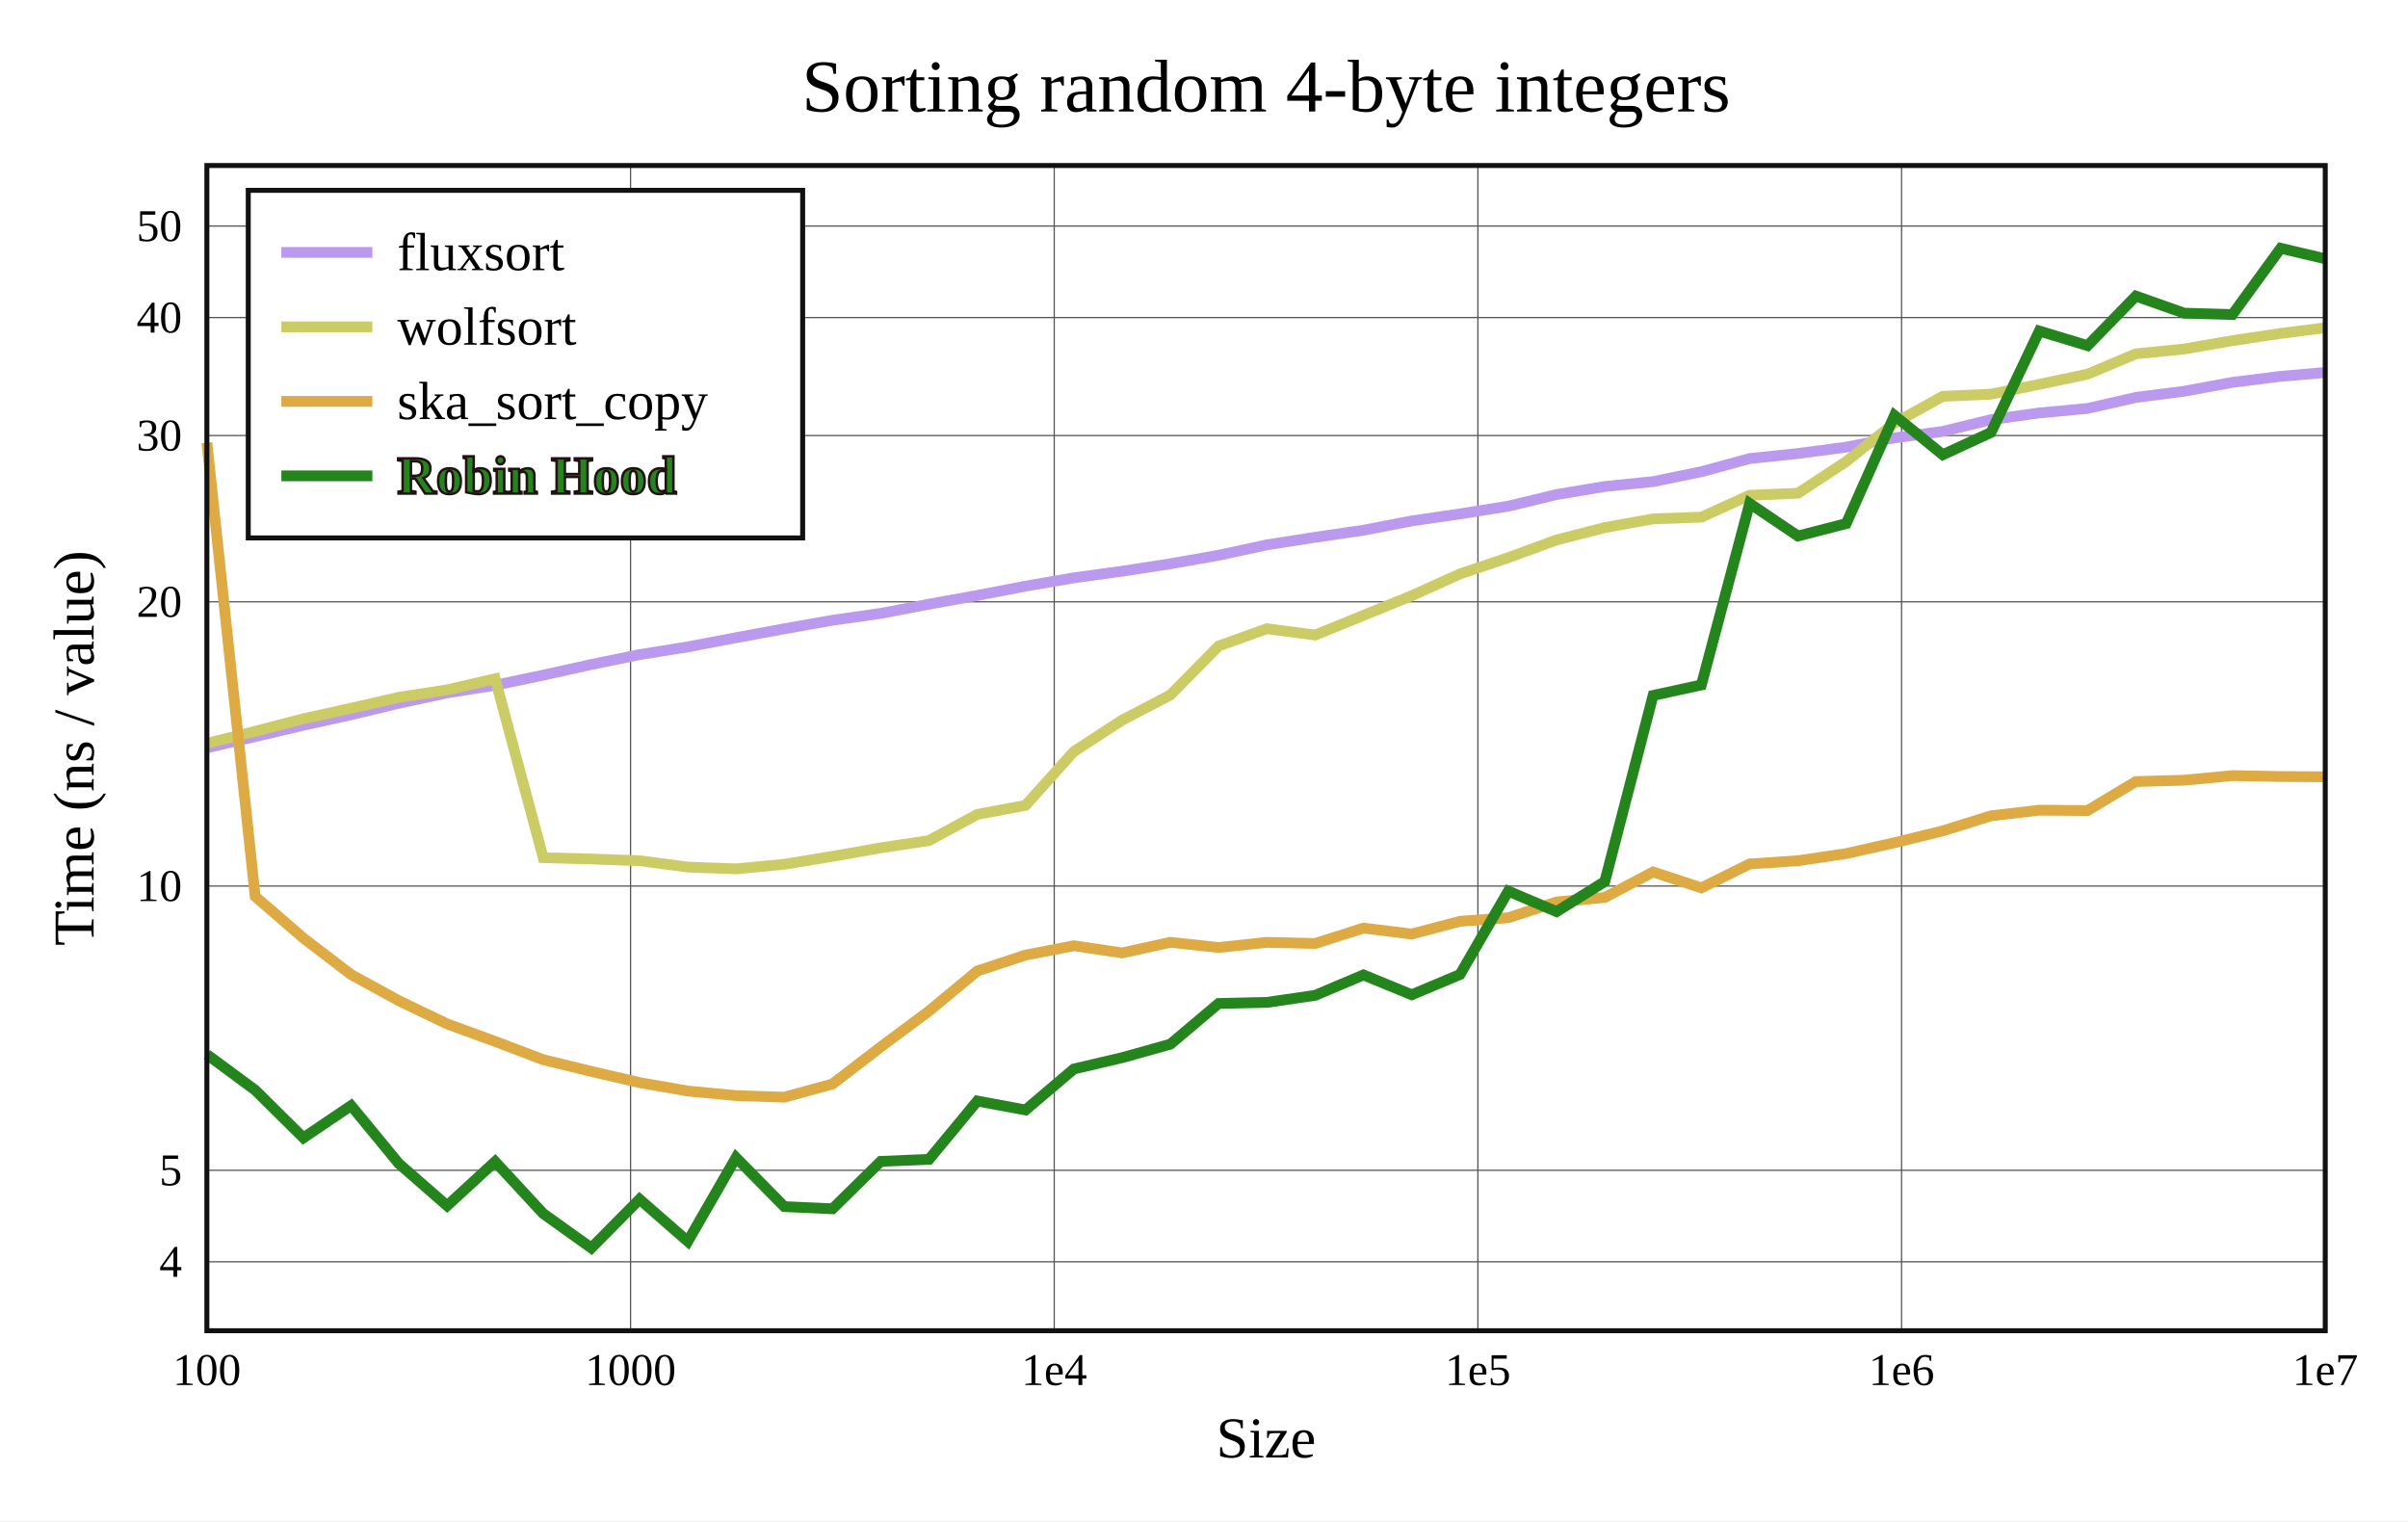
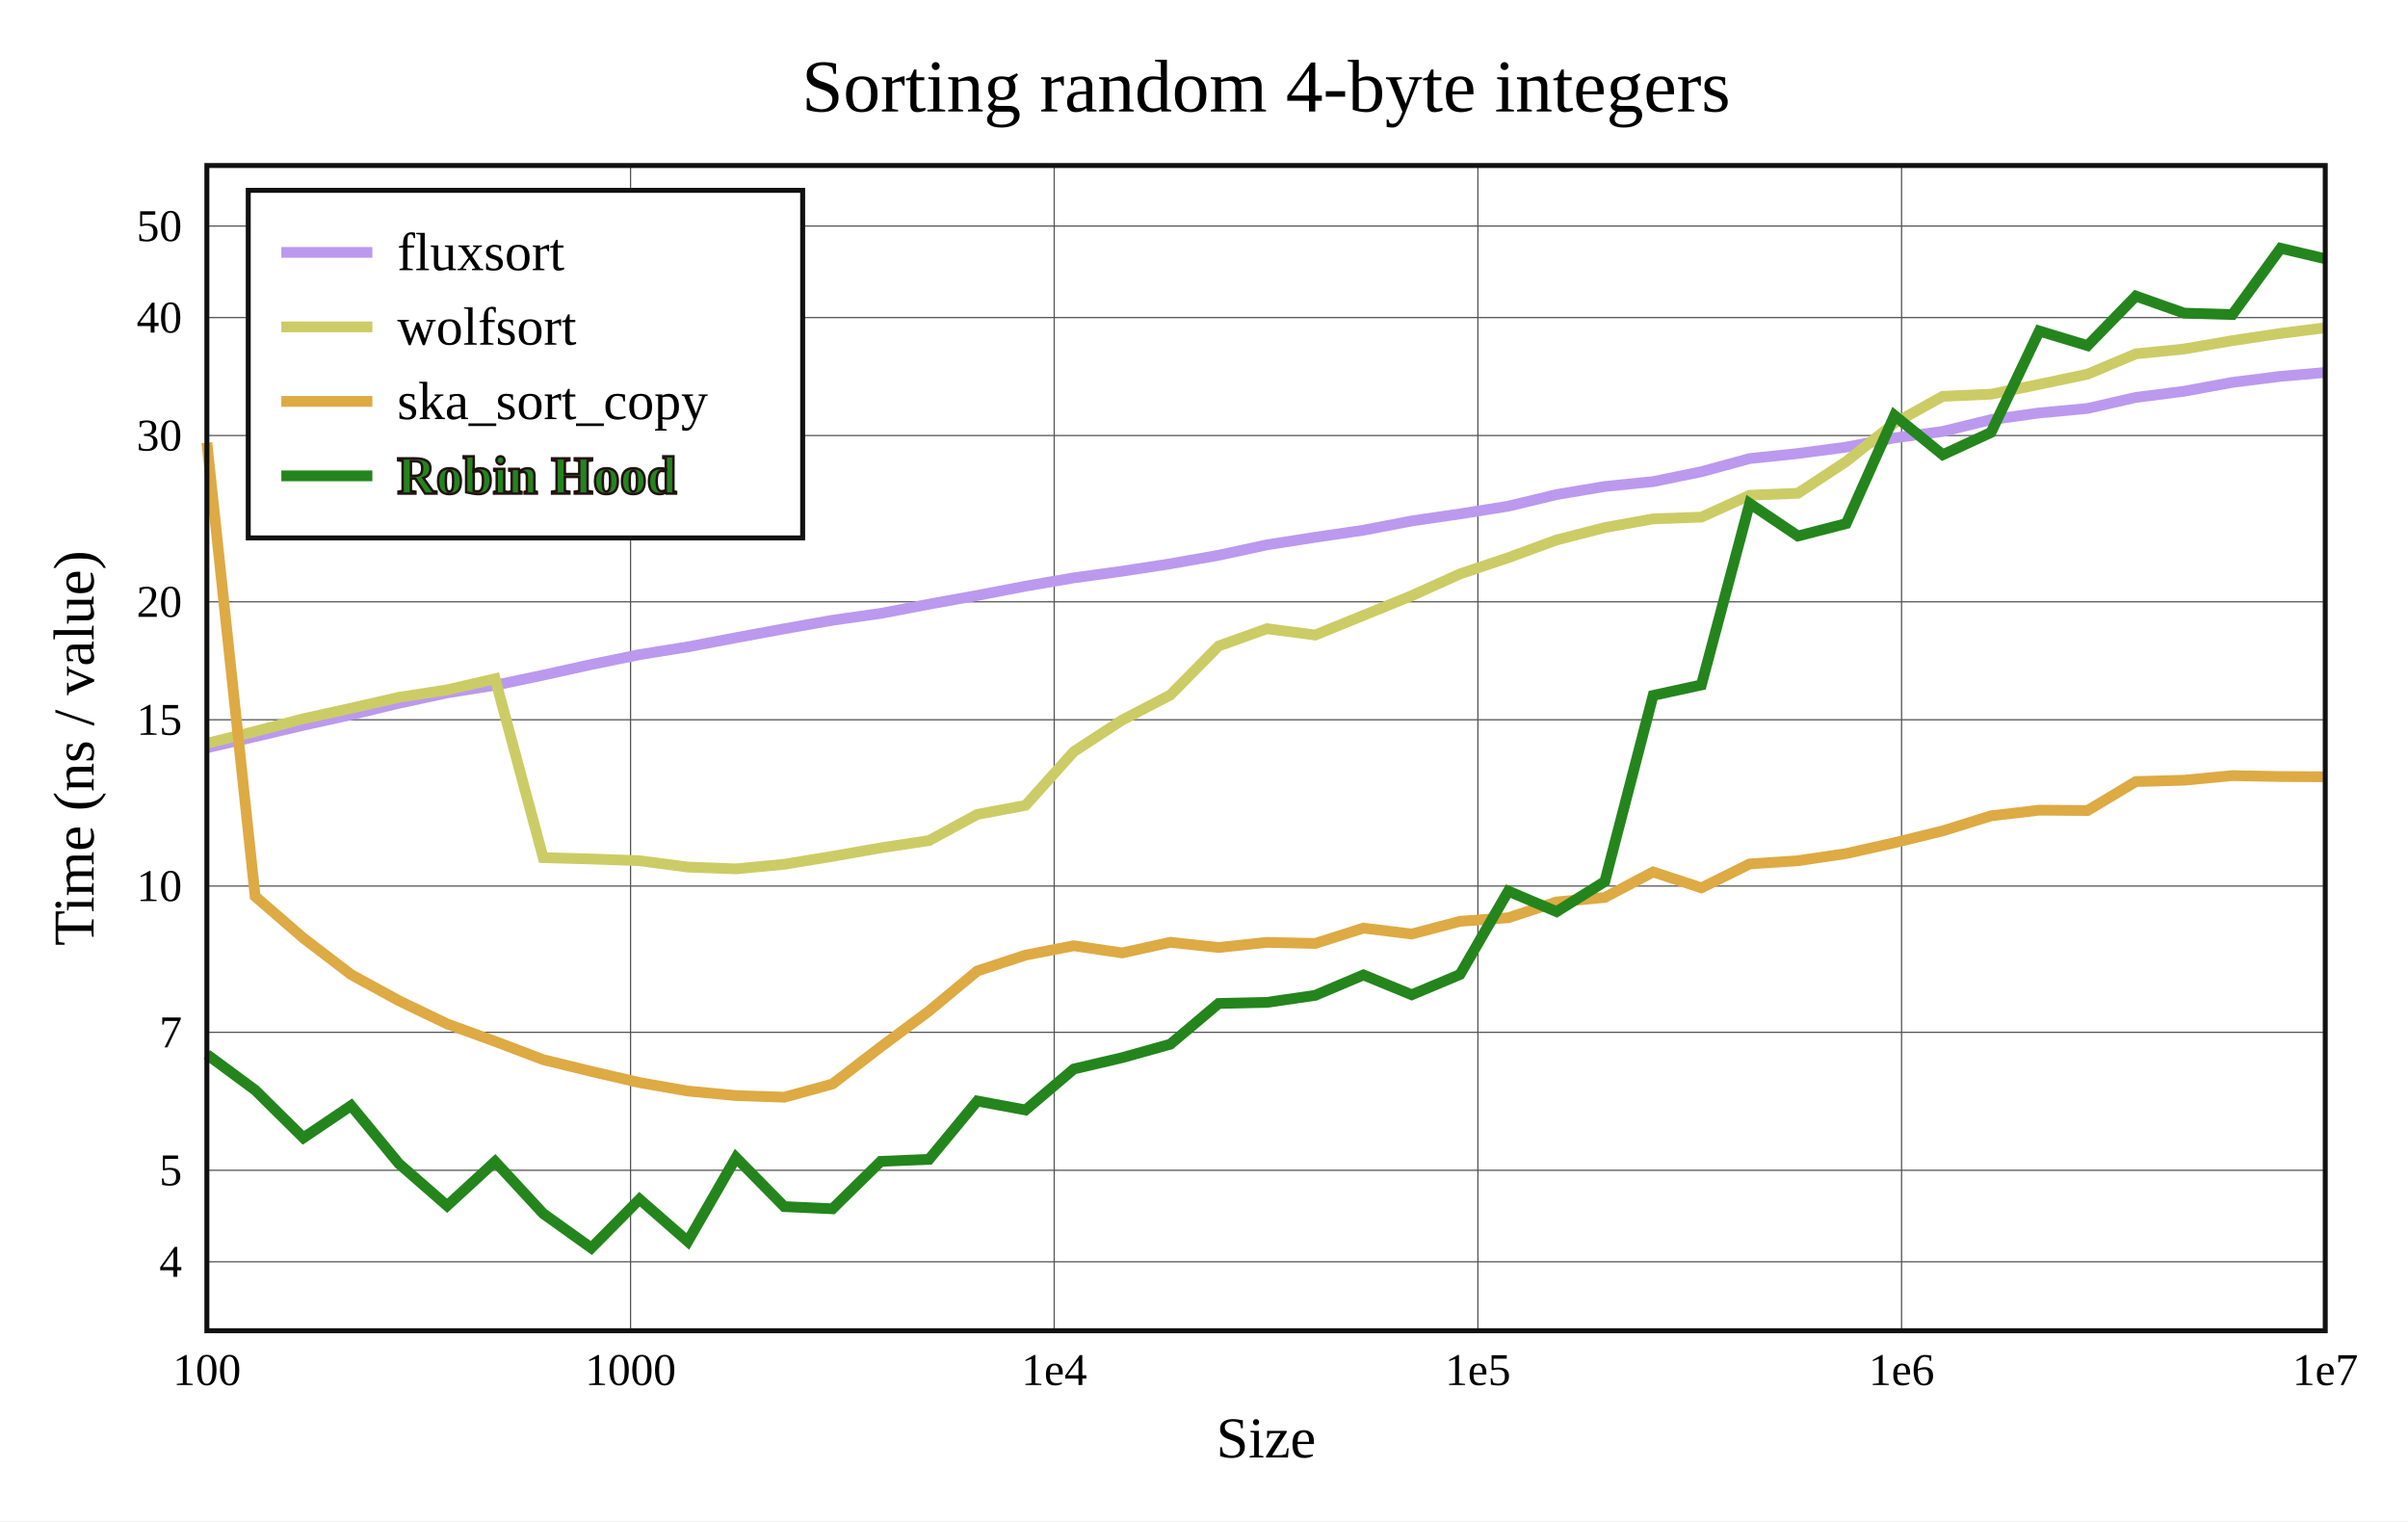
<svg xmlns="http://www.w3.org/2000/svg" viewBox="-50 -40 582 367.6" height="551.400" width="873">
  <g stroke-width="1.2" font-size="14px" text-anchor="middle">
    <rect fill="white" x="-50" y="-40" width="582" height="367.6" />
    <text dy="0.33em" font-size="18px" x="256" y="-19">Sorting random 4-byte integers</text>
    <text dy="0.33em" x="256" y="307.6">Size</text>
    <text dy="0.33em" transform="rotate(-90)" x="-140.8" y="-32">Time (ns / value)</text>
    <g stroke-width="0.3" stroke="#555">
      <path d="M102.4 0v281.6" />
      <path d="M204.8 0v281.6" />
      <path d="M307.2 0v281.6" />
      <path d="M409.6 0v281.6" />
      <path d="M0 264.937h512" />
      <path d="M0 242.823h512" />
+       <path d="M0 209.478h512" />
      <path d="M0 174.131h512" />
+       <path d="M0 133.948h512" />
      <path d="M0 105.438h512" />
      <path d="M0 65.256h512" />
      <path d="M0 36.746h512" />
      <path d="M0 14.632h512" />
    </g>
    <g font-size="11px">
      <text dy="0.33em" x="0" y="291.1">100</text>
      <text dy="0.33em" x="102.4" y="291.1">1000</text>
      <text dy="0.33em" x="204.8" y="291.1">1e4</text>
      <text dy="0.33em" x="307.2" y="291.1">1e5</text>
      <text dy="0.33em" x="409.6" y="291.1">1e6</text>
      <text dy="0.33em" x="512" y="291.1">1e7</text>
      <g text-anchor="end">
        <text dy="0.33em" x="-6" y="264.937">4</text>
        <text dy="0.33em" x="-6" y="242.823">5</text>
+         <text dy="0.33em" x="-6" y="209.478">7</text>
        <text dy="0.33em" x="-6" y="174.131">10</text>
+         <text dy="0.33em" x="-6" y="133.948">15</text>
        <text dy="0.33em" x="-6" y="105.438">20</text>
        <text dy="0.33em" x="-6" y="65.256">30</text>
        <text dy="0.33em" x="-6" y="36.746">40</text>
        <text dy="0.33em" x="-6" y="14.632">50</text>
      </g>
    </g>
    <g stroke-width="2.6" fill="none">
      <path stroke="#b9e" d="M0 140.722L11.667 138.014L23.335 135.272L34.861 132.727L46.419 129.953L58.063 127.447L69.666 125.602L81.284 123.161L92.918 120.587L104.569 118.203L116.237 116.327L127.892 114.112L139.556 111.956L151.212 109.898L162.879 108.238L174.540 106.010L186.206 103.899L197.869 101.656L209.537 99.645L221.204 98.046L232.871 96.250L244.537 94.190L256.205 91.670L267.872 89.845L279.539 88.137L291.206 85.894L302.874 84.192L314.542 82.330L326.209 79.521L337.877 77.565L349.545 76.390L361.212 73.998L372.880 70.820L384.548 69.601L396.216 68.057L407.883 65.819L419.551 64.267L431.219 61.414L442.887 59.794L454.555 58.711L466.222 56.048L477.890 54.551L489.558 52.407L501.226 50.947L512 50.013" />
      <path stroke="#cc6" d="M0 139.645L11.667 136.742L23.335 133.697L34.861 131.160L46.419 128.517L58.063 126.714L69.666 124.035L81.284 167.268L92.918 167.592L104.569 168.011L116.237 169.551L127.892 169.977L139.556 168.872L151.212 166.954L162.879 164.902L174.540 163.139L186.206 156.817L197.869 154.636L209.537 141.639L221.204 134.034L232.871 127.956L244.537 116.122L256.205 111.940L267.872 113.470L279.539 108.718L291.206 103.958L302.874 98.701L314.542 94.771L326.209 90.495L337.877 87.498L349.545 85.395L361.212 84.975L372.880 79.689L384.548 79.205L396.216 71.536L407.883 62.250L419.551 55.780L431.219 55.259L442.887 52.884L454.555 50.422L466.222 45.514L477.890 44.344L489.558 42.318L501.226 40.572L512 39.212" />
      <path stroke="#da4" d="M0 66.969L11.667 176.630L23.335 186.720L34.861 195.529L46.419 201.851L58.063 207.446L69.666 211.682L81.284 216.093L92.918 218.933L104.569 221.633L116.237 223.670L127.892 224.771L139.556 225.168L151.212 221.970L162.879 213.009L174.540 204.333L186.206 194.659L197.869 190.821L209.537 188.560L221.204 190.295L232.871 187.727L244.537 188.985L256.205 187.738L267.872 188.012L279.539 184.297L291.206 185.724L302.874 182.653L314.542 181.793L326.209 177.980L337.877 176.884L349.545 170.731L361.212 174.568L372.880 168.787L384.548 168.011L396.216 166.284L407.883 163.663L419.551 160.798L431.219 157.158L442.887 155.798L454.555 155.881L466.222 148.880L477.890 148.550L489.558 147.446L501.226 147.666L512 147.727" />
      <path stroke="#24851d" d="M0 214.830L11.667 223.442L23.335 234.976L34.861 227.196L46.419 241.230L58.063 251.388L69.666 240.725L81.284 253.286L92.918 261.6L104.569 249.823L116.237 260.007L127.892 239.759L139.556 251.605L151.212 252.126L162.879 240.666L174.540 240.183L186.206 226.085L197.869 228.251L209.537 218.343L221.204 215.610L232.871 212.351L244.537 202.508L256.205 202.245L267.872 200.549L279.539 195.615L291.206 200.406L302.874 195.504L314.542 175.357L326.209 180.315L337.877 173.037L349.545 128.068L361.212 125.529L372.880 81.677L384.548 89.537L396.216 86.535L407.883 60.408L419.551 69.895L431.219 64.506L442.887 40.000L454.555 43.531L466.222 31.555L477.890 35.679L489.558 36.018L501.226 20L512 22.541" />
    </g>
    <rect stroke="#111" fill="none" x="0" y="0" width="512" height="281.6" />
    <g transform="translate(10,6)" text-anchor="start" font-size="13px">
      <rect fill="white" stroke="#111" x="0" y="0" width="134" height="84" />
      <g stroke-width="2.6">
        <path stroke="#b9e" d="M8 15h22" />
        <path stroke="#cc6" d="M8 33h22" />
        <path stroke="#da4" d="M8 51h22" />
        <path stroke="#24851d" d="M8 69h22" />
      </g>
      <text dy="0.33em" x="36" y="15">fluxsort</text>
      <text dy="0.33em" x="36" y="33">wolfsort</text>
      <text dy="0.33em" x="36" y="51">ska_sort_copy</text>
      <text dy="0.33em" font-weight="bold" stroke-width="0.6" stroke="#211" fill="#24851d" x="36" y="69">Robin Hood</text>
    </g>
  </g>
</svg>
